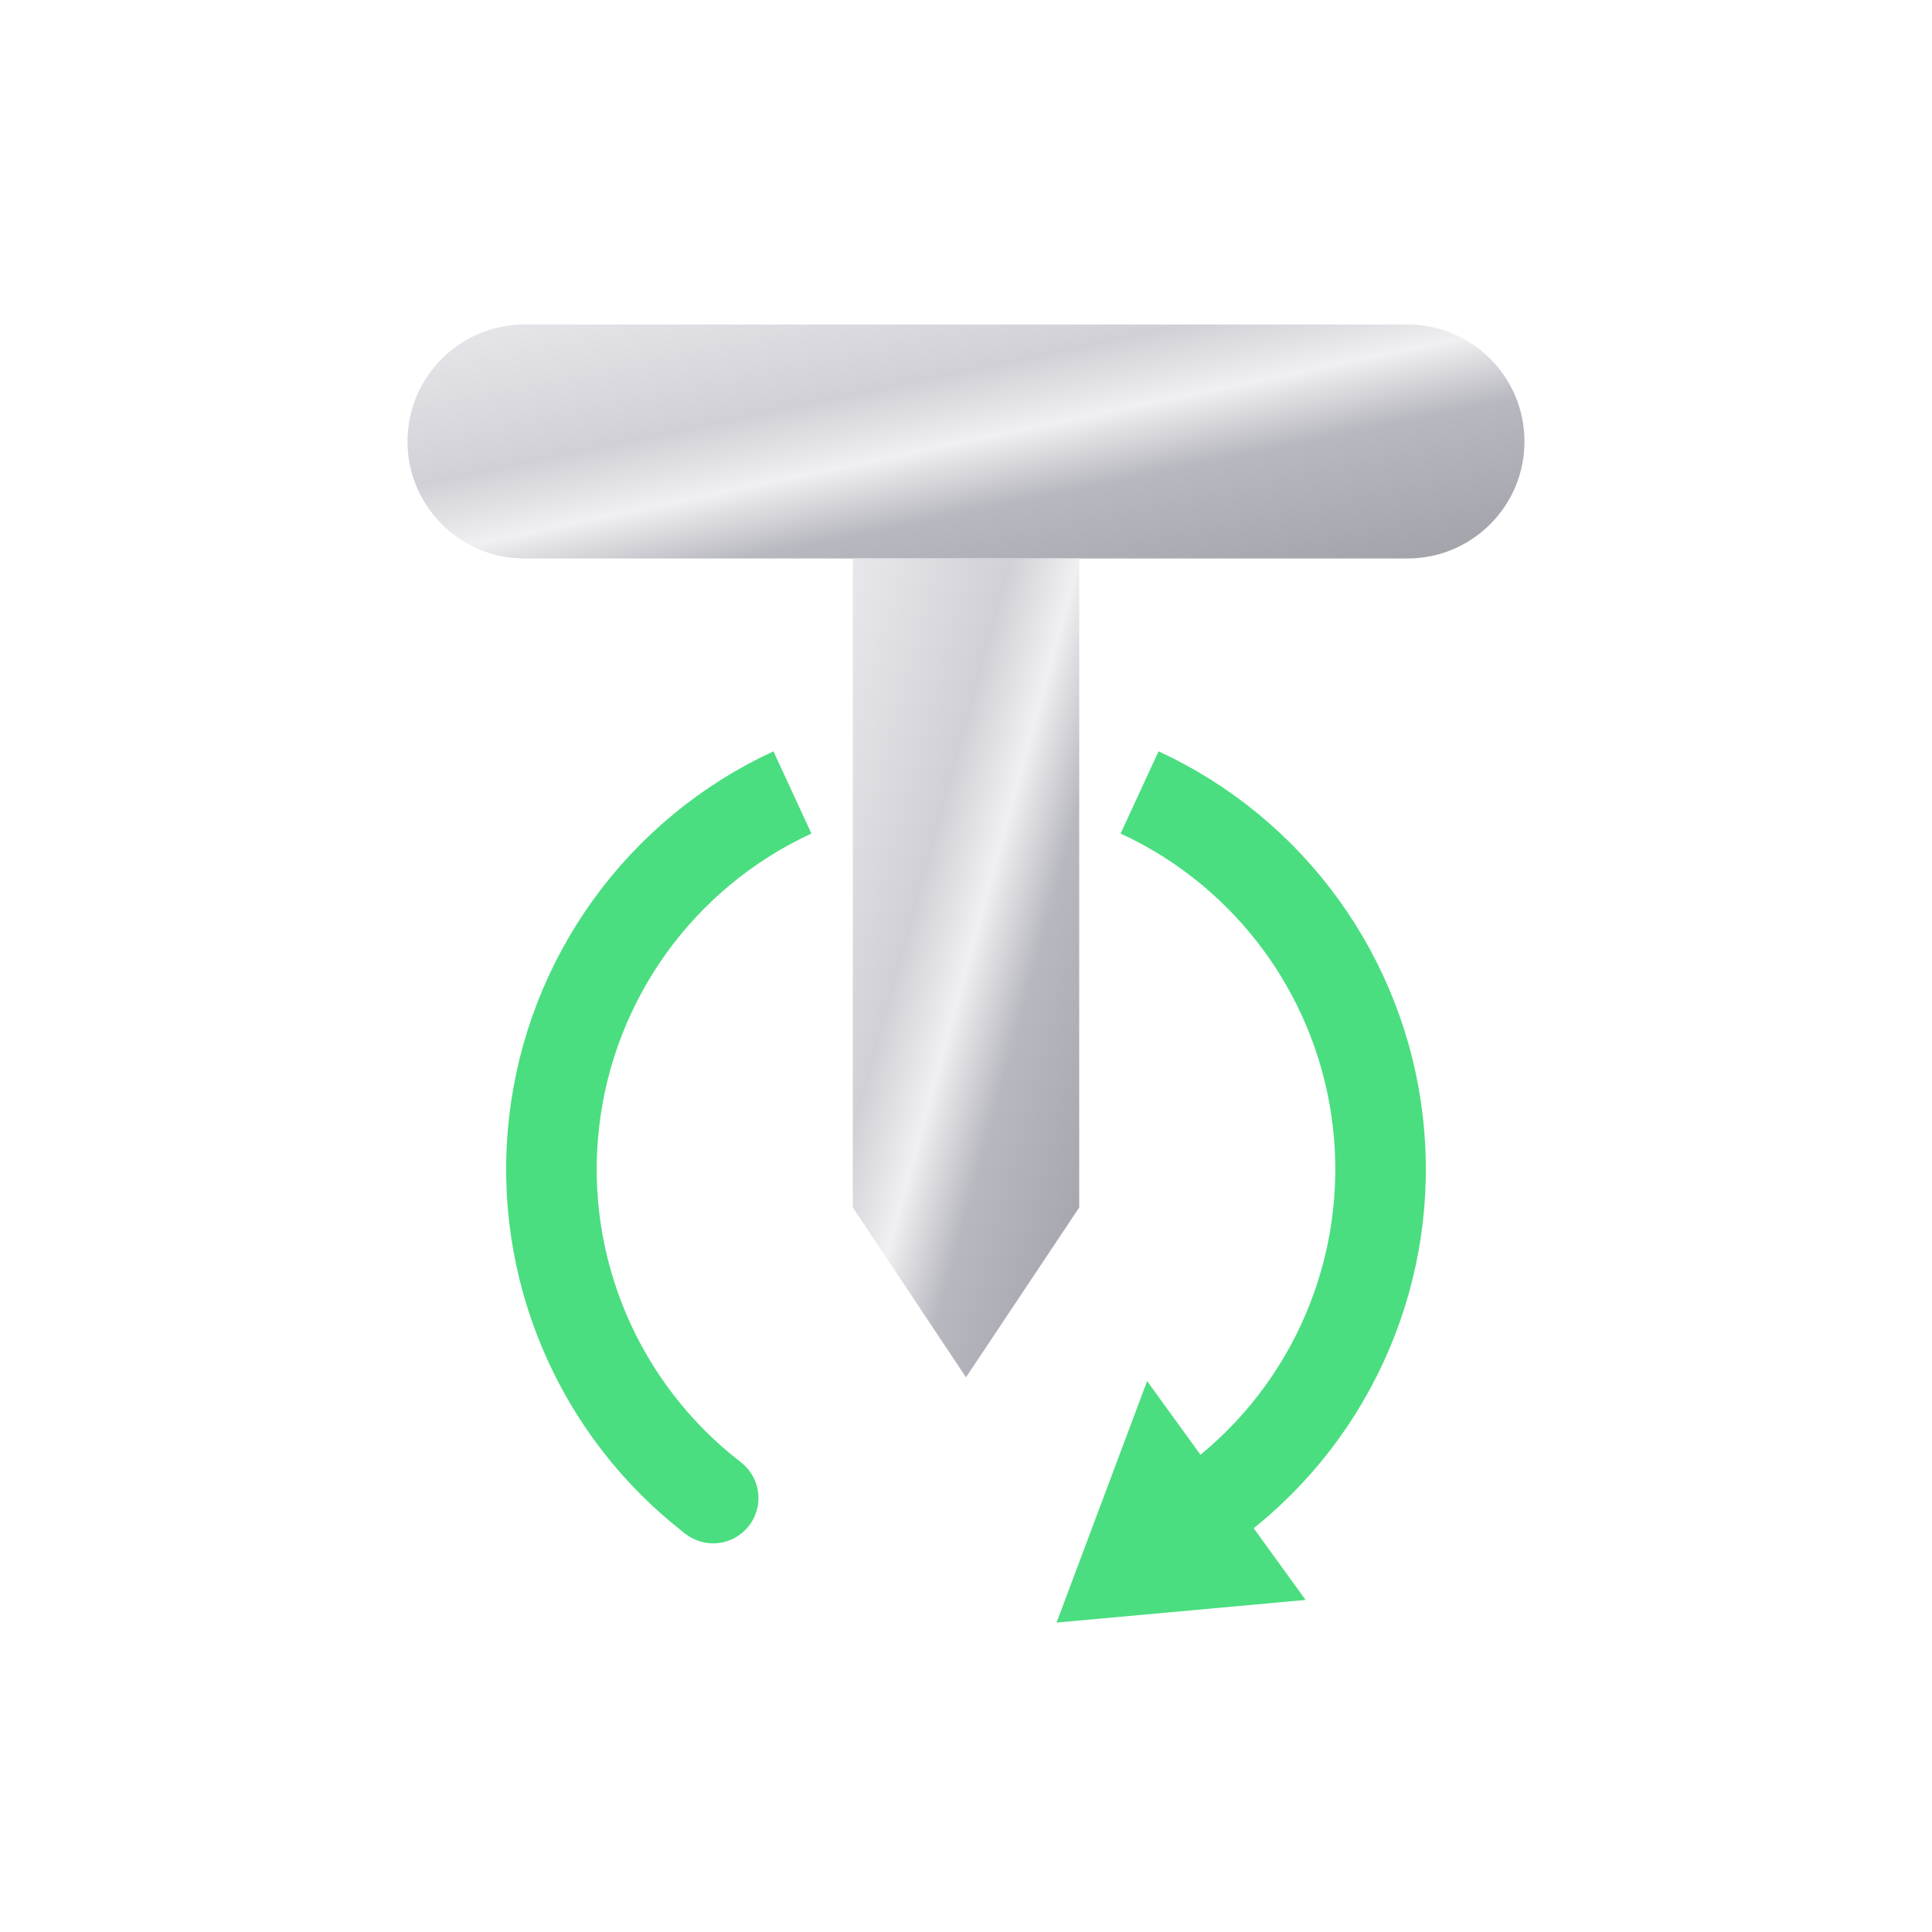
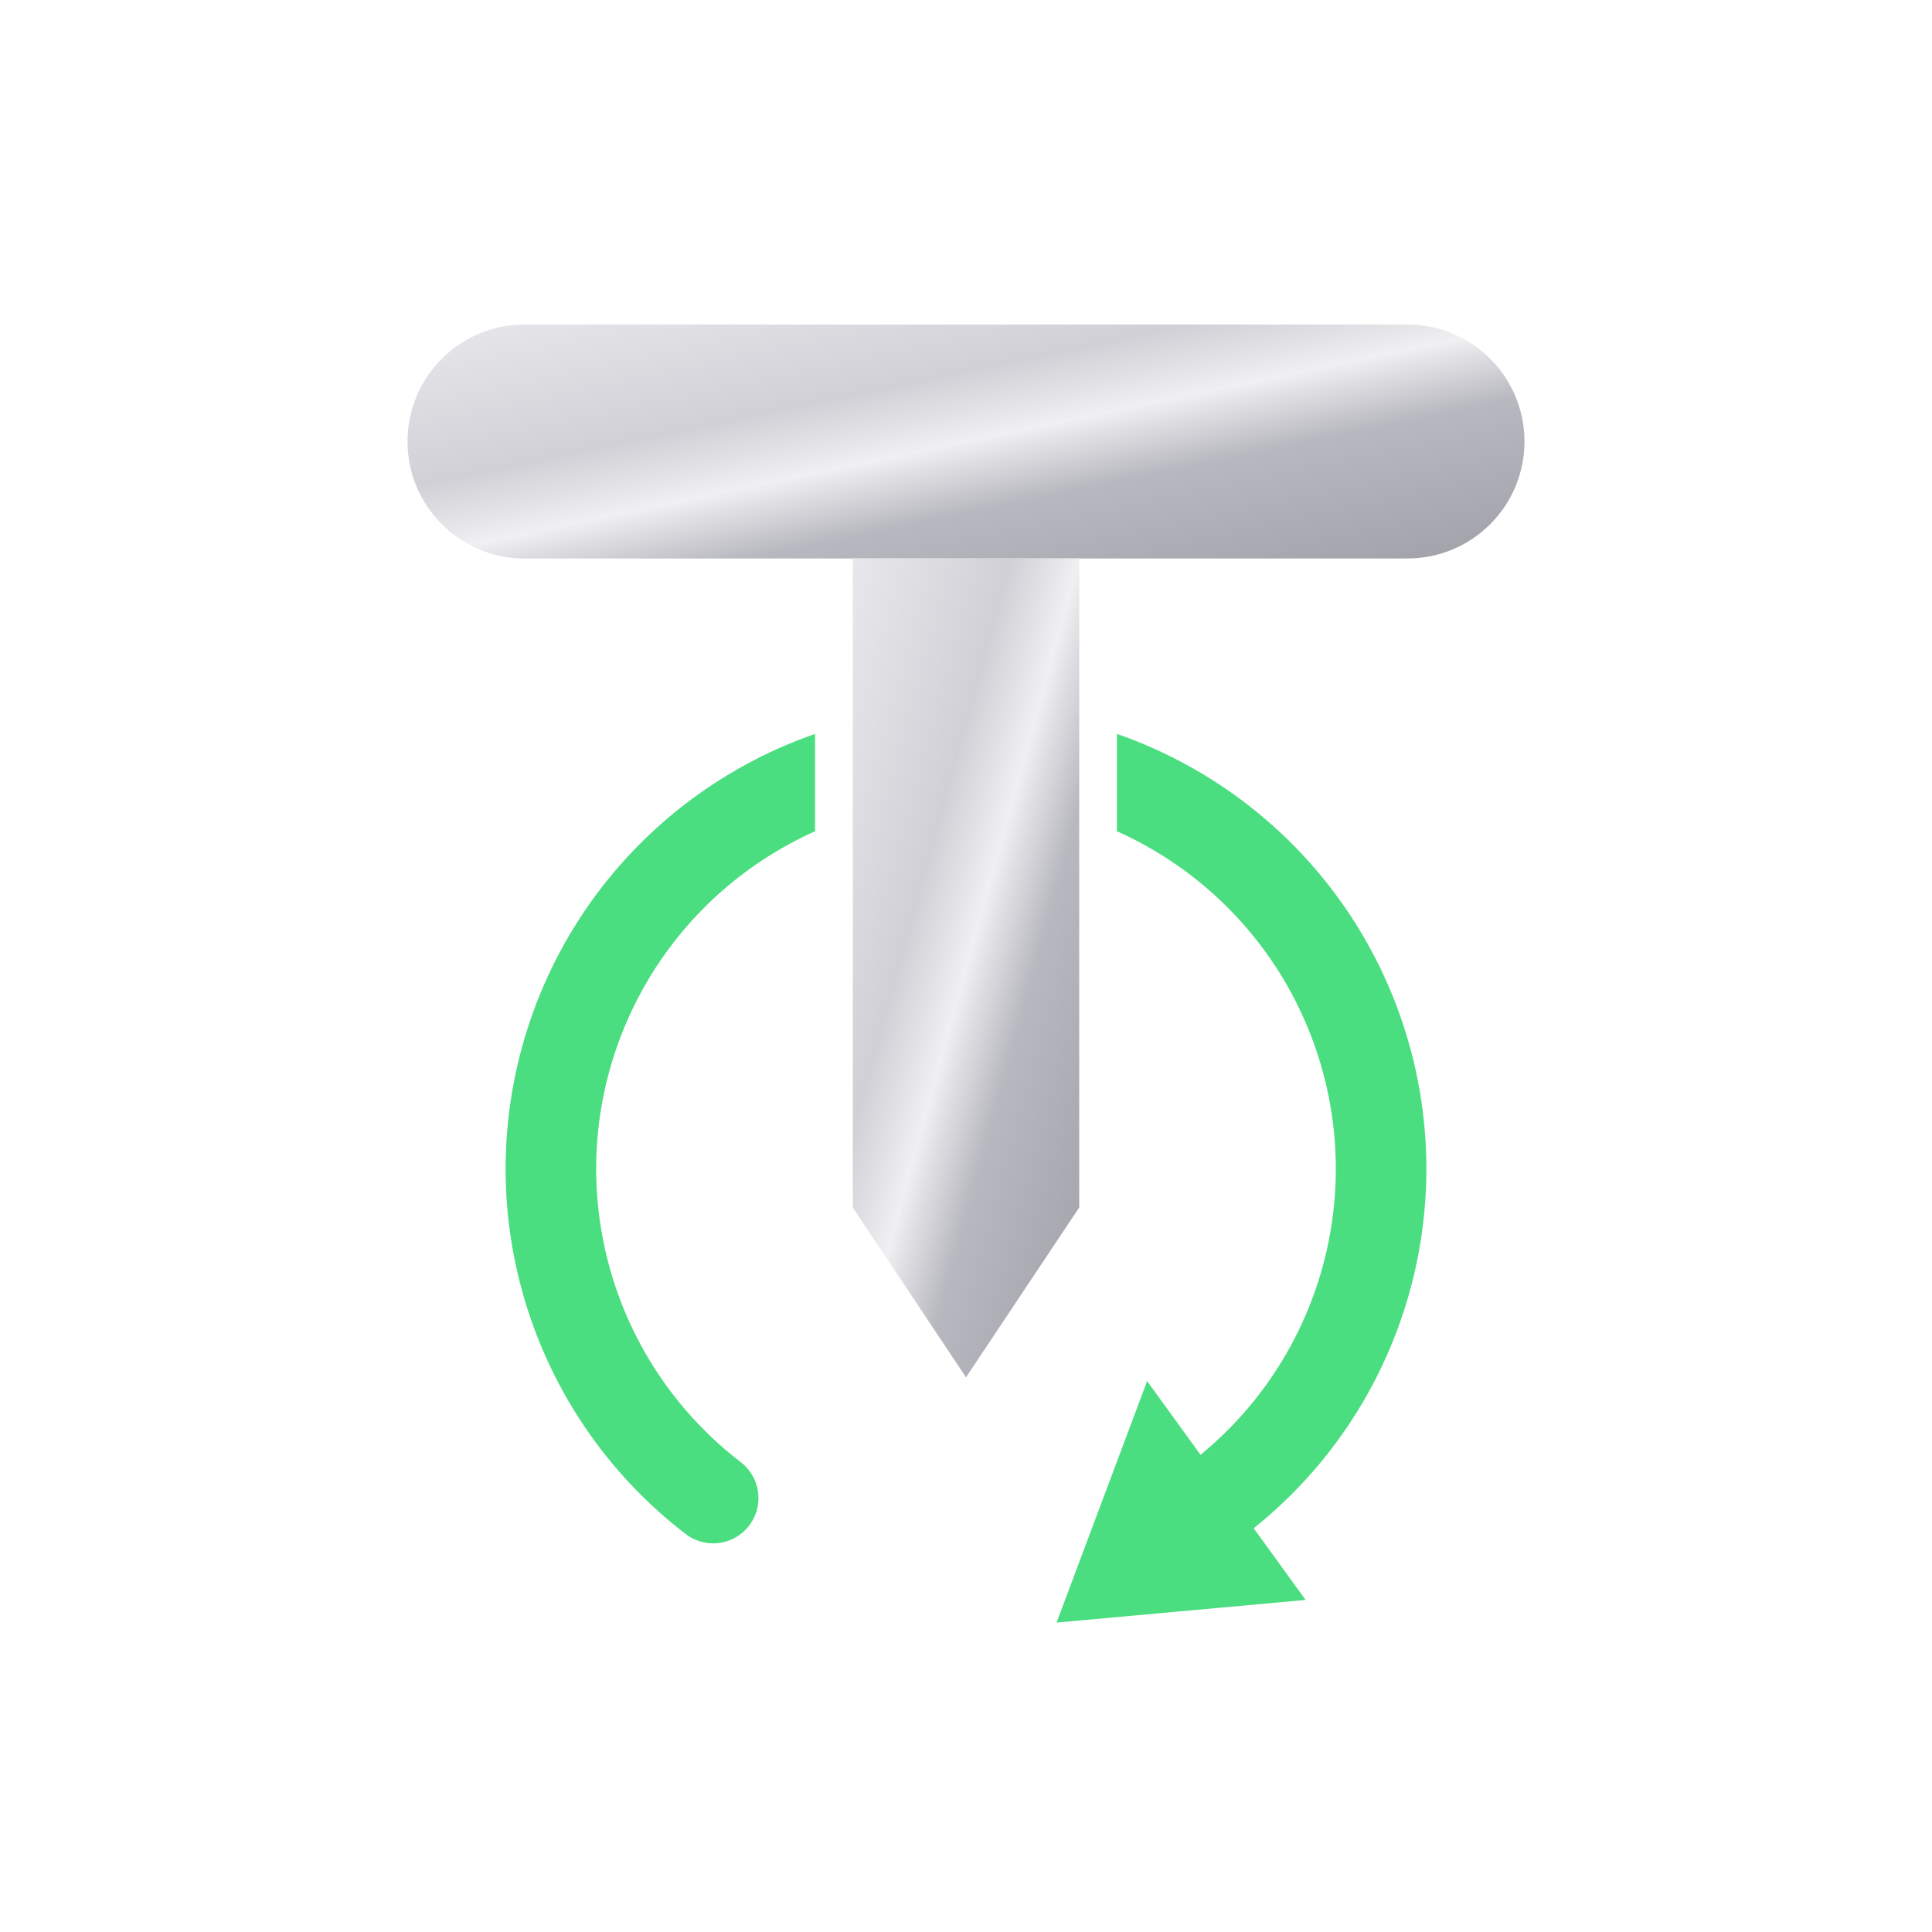
<svg xmlns="http://www.w3.org/2000/svg" viewBox="0 0 512 512" role="img" aria-labelledby="title">
  <defs>
+     <clipPath id="arcClip">
+       <rect x="0" y="0" width="216" height="512" />
+       <rect x="296" y="0" width="216" height="512" />
+     </clipPath>
    <linearGradient id="metal" x1="0" y1="0" x2="1" y2="1">
      <stop offset="0%" stop-color="#E8E8EC" />
      <stop offset="35%" stop-color="#D0D0D6" />
      <stop offset="50%" stop-color="#F0F0F2" />
      <stop offset="65%" stop-color="#B8B8C0" />
      <stop offset="100%" stop-color="#A0A0A8" />
    </linearGradient>
  </defs>
-   <path d="M189,397 A110,110 0 0,1 210,210" fill="none" stroke="#4ADE80" stroke-width="24" stroke-linecap="butt" />
-   <path d="M302,210 A110,110 0 0,1 323,397" fill="none" stroke="#4ADE80" stroke-width="24" stroke-linecap="butt" />
-   <circle cx="189" cy="397" r="12" fill="#4ADE80" />
+   <path d="M189,397 A110,110 0 1,1 323,397" fill="none" stroke="#4ADE80" stroke-width="24" stroke-linecap="round" clip-path="url(#arcClip)" />
  <polygon points="280,430 346,424 304,366" fill="#4ADE80" />
  <rect x="108" y="86" width="296" height="62" rx="31" fill="url(#metal)" />
  <path d="M226 148H286V320L256 365 226 320Z" fill="url(#metal)" />
</svg>
